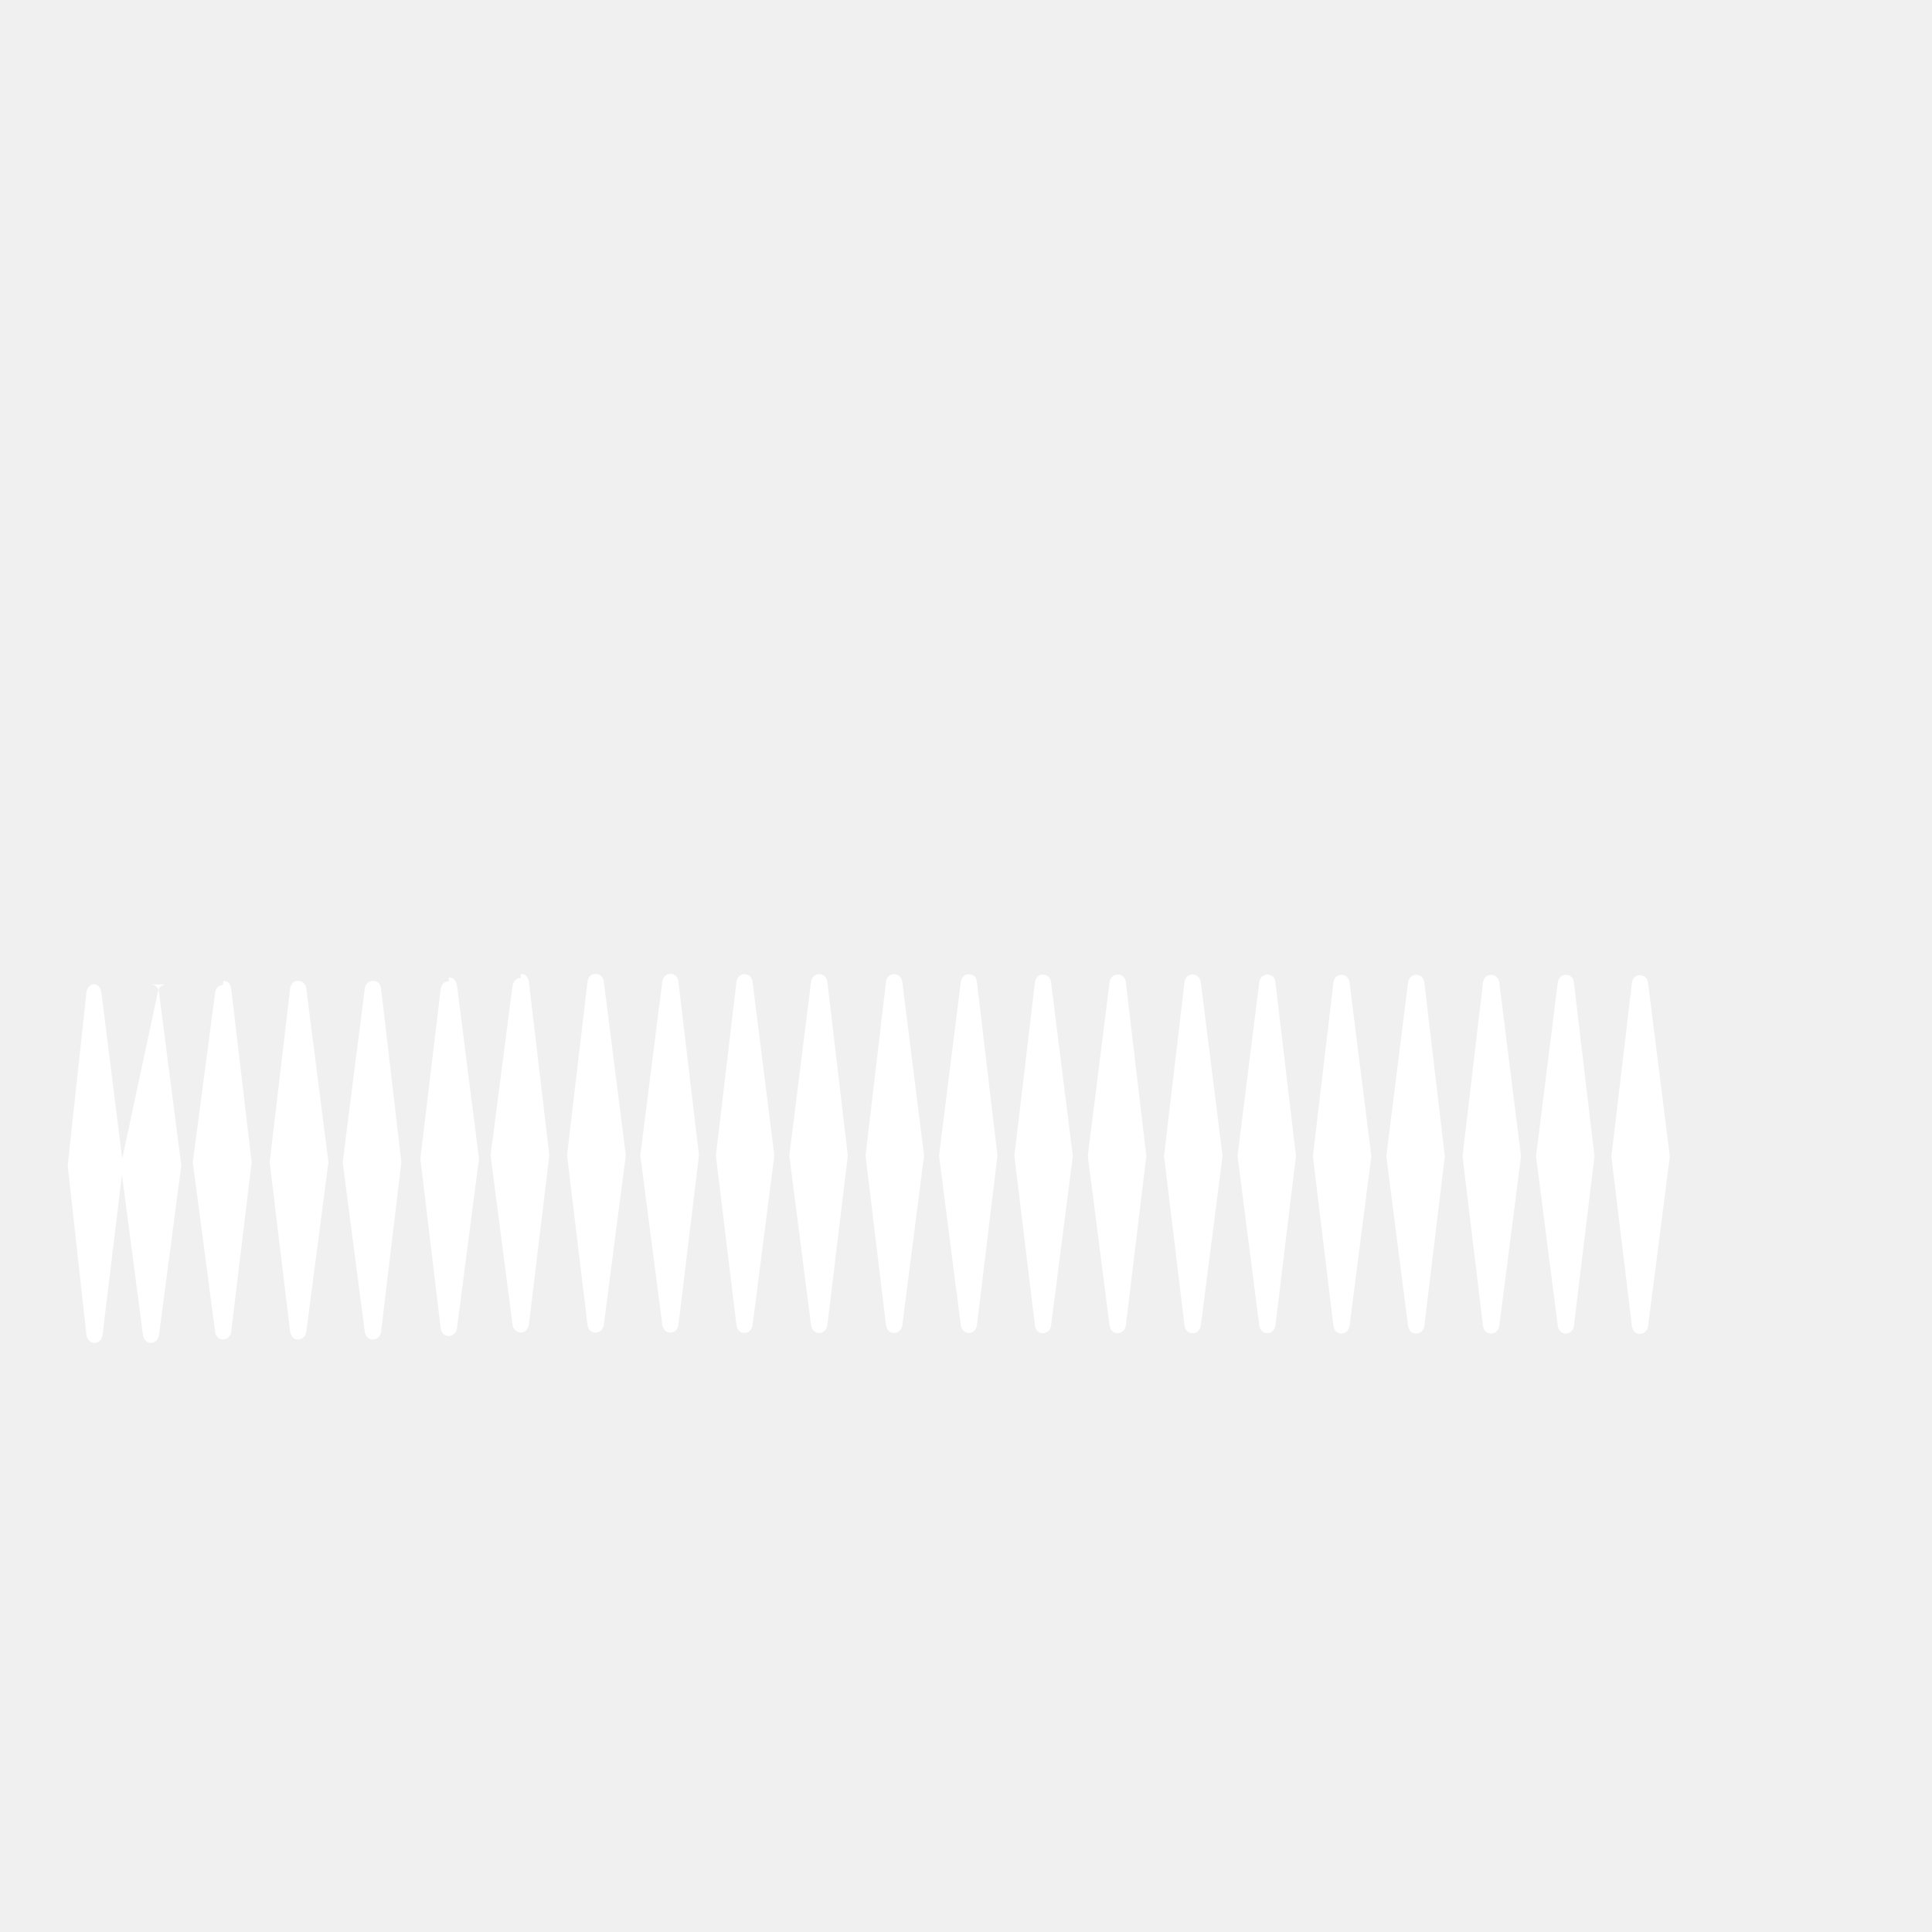
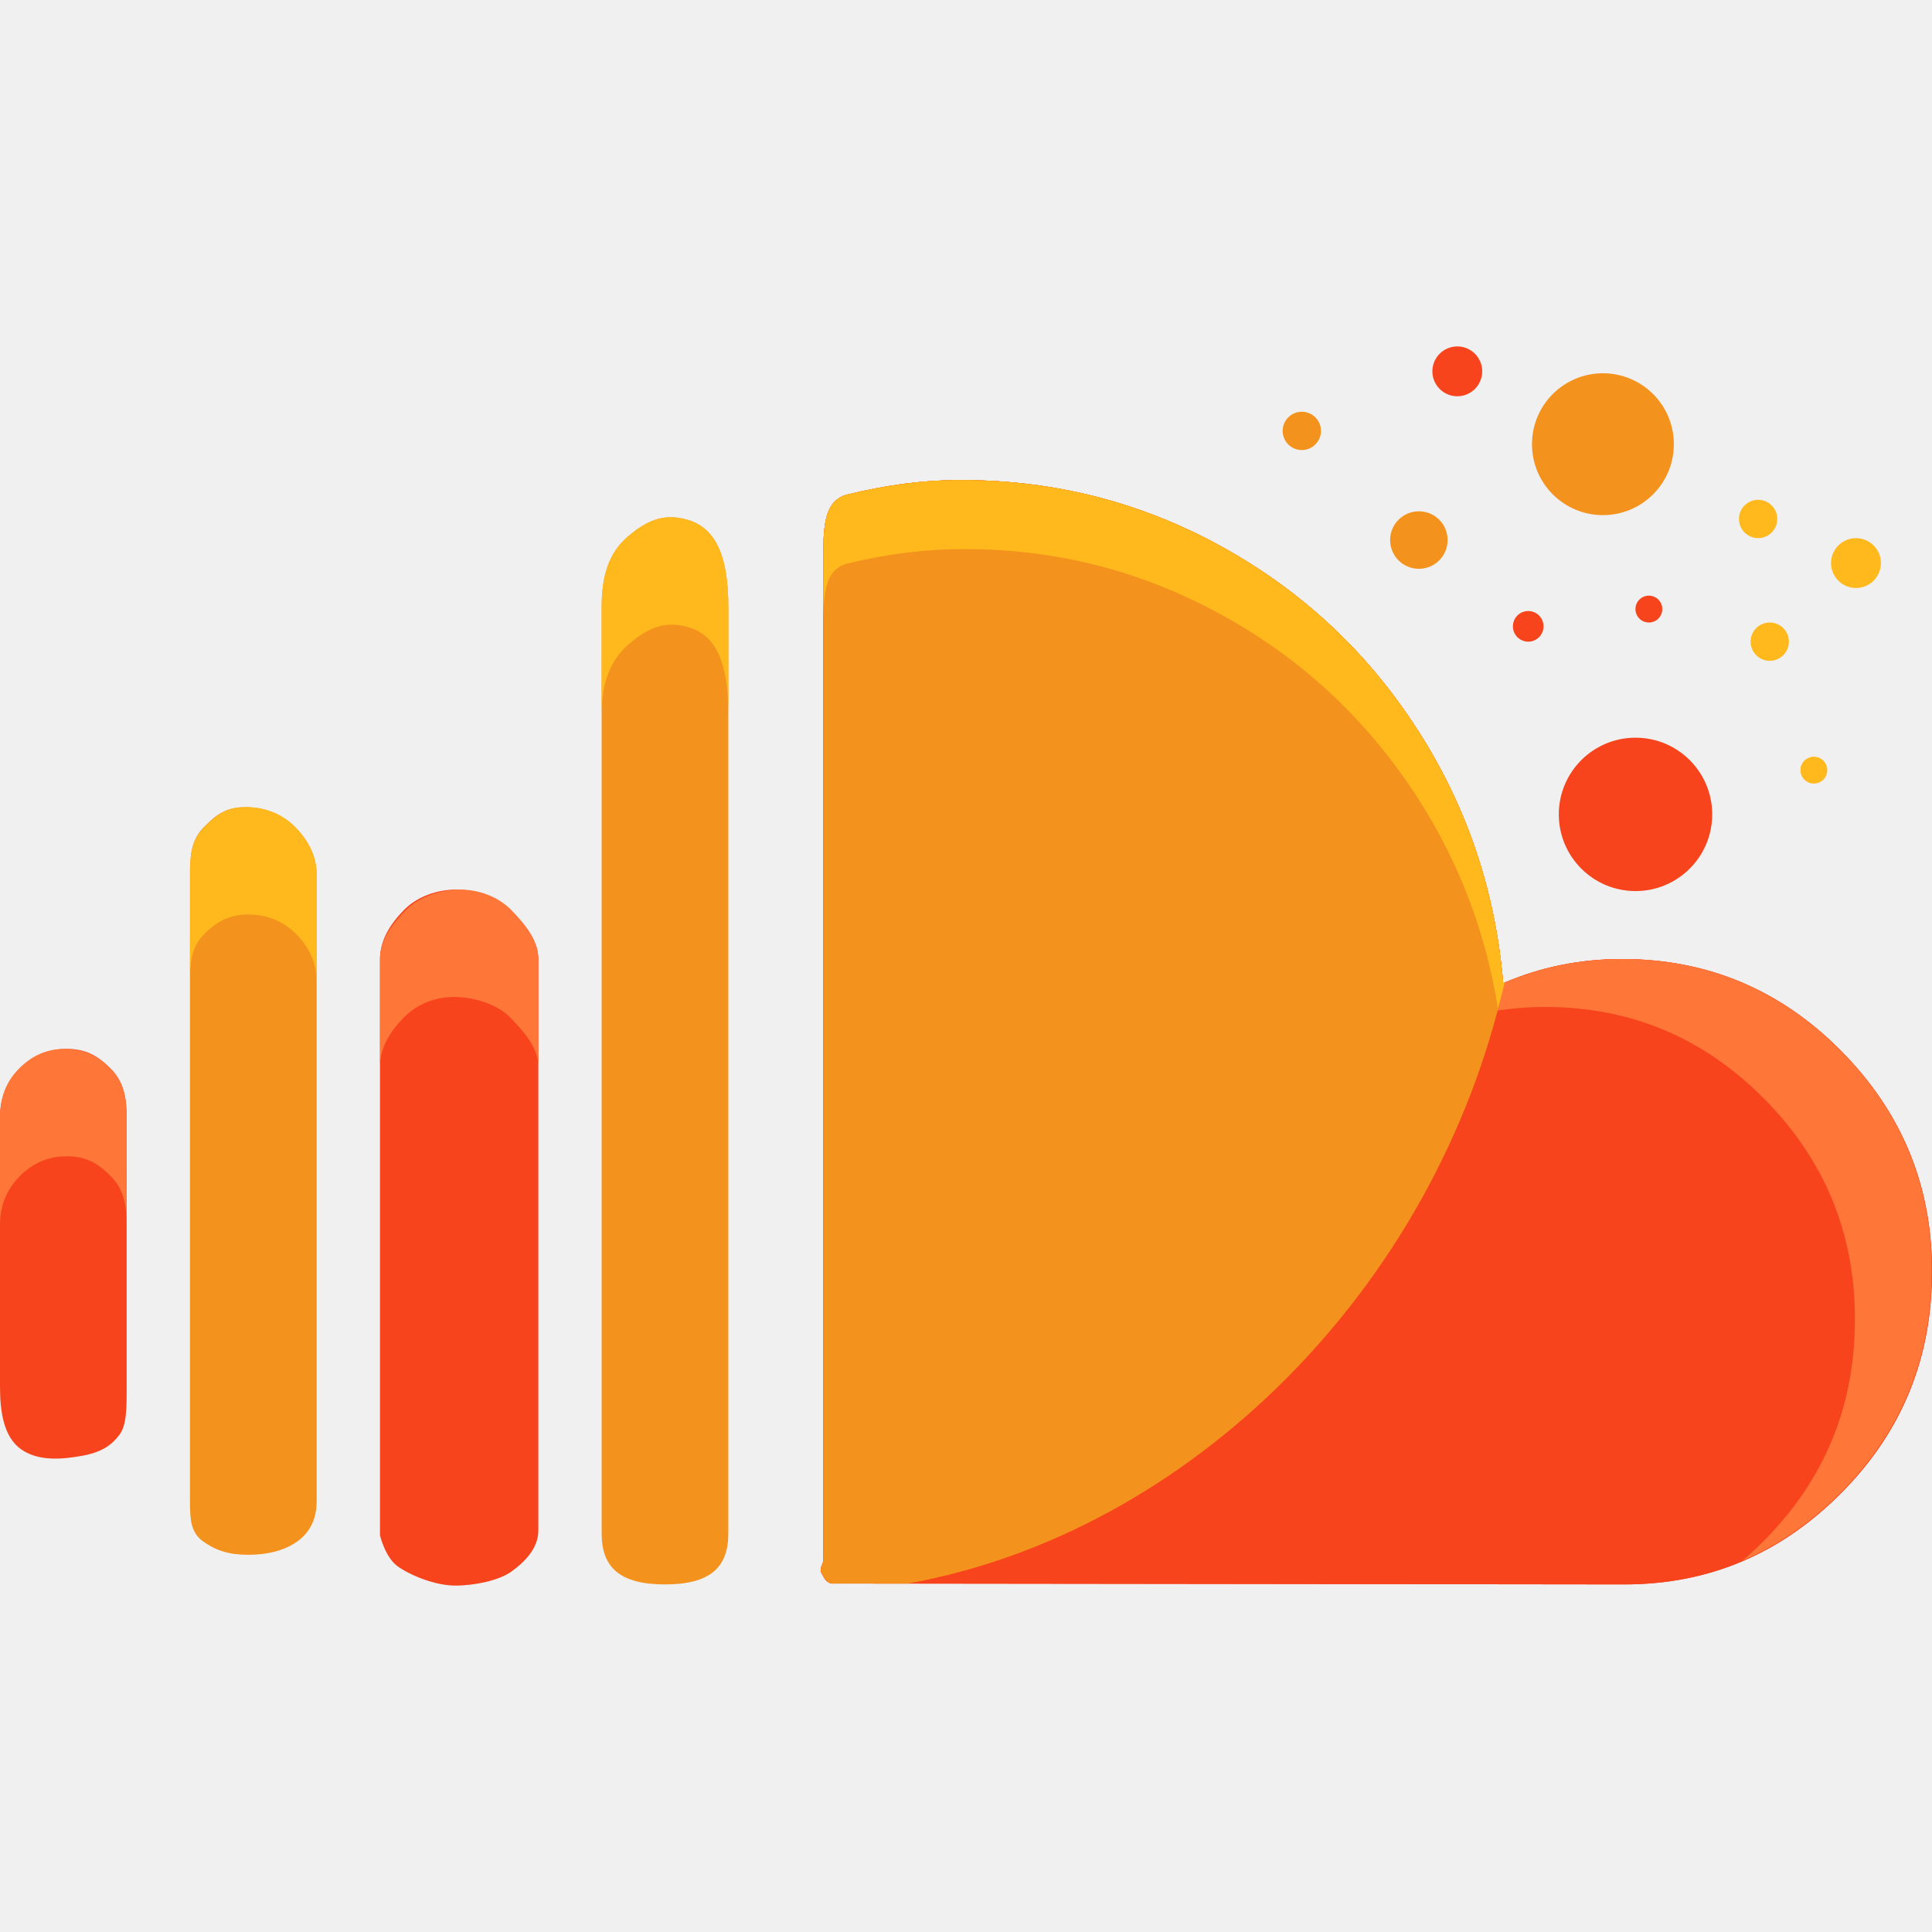
- <svg xmlns="http://www.w3.org/2000/svg" role="img" viewBox="0 0 24 24">
-   <path fill="#FFFFFF" d="M1.175 12.225c-.051 0-.094.046-.101.1l-.233 2.154.233 2.105c.007.058.05.098.101.098.05 0 .09-.04.099-.098l.255-2.105-.27-2.154c-.009-.06-.052-.1-.099-.1m.902.004c-.051 0-.096.04-.102.098L1.5 14.479l.276 2.104c.006.058.05.099.101.099.049 0 .091-.041.098-.099l.277-2.104-.277-2.152c-.007-.06-.049-.098-.098-.098m.894.006c-.05 0-.092.04-.099.098l-.277 2.104.277 2.105c.007.058.048.098.099.098.051 0 .094-.04.101-.098l.254-2.105-.254-2.154c-.007-.06-.043-.099-.099-.099m.93 0c-.057 0-.09.04-.099.099l-.254 2.154.254 2.105c.009.058.042.098.099.098.051 0 .096-.04.102-.098l.275-2.105-.275-2.154c-.006-.06-.051-.099-.102-.099m.93 0c-.057 0-.093.04-.102.099l-.274 2.154.274 2.105c.009.058.045.098.102.098.05 0 .094-.04.101-.098l.252-2.105-.252-2.154c-.007-.06-.044-.099-.101-.099m.942.006c-.058 0-.094.04-.101.099l-.252 2.104.252 2.105c.007.058.043.098.101.098.05 0 .096-.04.102-.098l.273-2.105-.273-2.152c-.006-.06-.052-.099-.102-.099m.894.006c-.05 0-.096.04-.102.098l-.273 2.105.273 2.104c.006.058.052.098.102.098.051 0 .094-.04.101-.098l.254-2.104-.254-2.154c-.007-.06-.043-.099-.101-.099m.93 0c-.058 0-.093.04-.101.099l-.254 2.154.254 2.105c.008.058.043.098.101.098.05 0 .096-.04.102-.098l.273-2.105-.273-2.154c-.006-.06-.051-.099-.102-.099m.93 0c-.057 0-.094.04-.102.099l-.273 2.154.273 2.105c.01.058.045.098.102.098.049 0 .094-.04.099-.098l.255-2.105-.255-2.154c-.005-.06-.042-.099-.099-.099m.918.004c-.057 0-.09.04-.099.099l-.255 2.154.255 2.105c.009.058.042.098.099.098.051 0 .096-.04.102-.098l.27-2.105-.27-2.154c-.006-.06-.045-.099-.102-.099m.93 0c-.058 0-.093.04-.102.099l-.27 2.154.27 2.105c.009.058.044.098.102.098.05 0 .094-.04.101-.098l.254-2.105-.254-2.154c-.007-.06-.043-.099-.101-.099m.93 0c-.057 0-.094.04-.101.099l-.254 2.154.254 2.105c.008.058.043.098.101.098.05 0 .096-.04.102-.098l.27-2.105-.27-2.154c-.006-.06-.051-.099-.102-.099m.93 0c-.058 0-.093.04-.102.099l-.27 2.154.27 2.105c.009.058.045.098.102.098.049 0 .094-.04.099-.098l.255-2.105-.255-2.154c-.005-.06-.042-.099-.099-.099m.918.004c-.057 0-.09.04-.099.099l-.255 2.154.255 2.105c.009.058.042.098.099.098.051 0 .096-.04.102-.098l.27-2.105-.27-2.154c-.006-.06-.045-.099-.102-.099m.93 0c-.058 0-.093.04-.102.099l-.27 2.154.27 2.105c.009.058.044.098.102.098.05 0 .094-.04.101-.098l.254-2.105-.254-2.154c-.007-.06-.043-.099-.101-.099m.93 0c-.057 0-.094.04-.101.099l-.254 2.154.254 2.105c.008.058.043.098.101.098.05 0 .096-.04.102-.098l.27-2.105-.27-2.154c-.006-.06-.051-.099-.102-.099m.93 0c-.058 0-.093.04-.102.099l-.27 2.154.27 2.105c.009.058.045.098.102.098.049 0 .094-.04.099-.098l.255-2.105-.255-2.154c-.005-.06-.042-.099-.099-.099m.918.004c-.057 0-.09.04-.099.099l-.255 2.154.255 2.105c.009.058.042.098.099.098.051 0 .096-.04.102-.098l.27-2.105-.27-2.154c-.006-.06-.045-.099-.102-.099m.93 0c-.058 0-.093.04-.102.099l-.27 2.154.27 2.105c.009.058.044.098.102.098.05 0 .094-.04.101-.098l.254-2.105-.254-2.154c-.007-.06-.043-.099-.101-.099m.93 0c-.057 0-.094.04-.101.099l-.254 2.154.254 2.105c.008.058.043.098.101.098.05 0 .096-.04.102-.098l.27-2.105-.27-2.154c-.006-.06-.051-.099-.102-.099m.93 0c-.058 0-.093.04-.102.099l-.27 2.154.27 2.105c.009.058.045.098.102.098.049 0 .094-.04.099-.098l.255-2.105-.255-2.154c-.005-.06-.042-.099-.099-.099m.918.004c-.057 0-.09.04-.099.099l-.255 2.154.255 2.105c.009.058.042.098.099.098.051 0 .096-.04.102-.098l.27-2.105-.27-2.154c-.006-.06-.045-.099-.102-.099" />
+ <svg xmlns="http://www.w3.org/2000/svg" role="img" viewBox="0 0 488.088 488.088">
+   <path fill="#F7441C" d="M409.776,242.284c-10.624,0-20.624,2.032-30.024,6.096  c-1.976-23.408-9.24-44.832-21.808-64.256c-12.536-19.416-28.96-34.76-49.264-45.992c-20.312-11.216-42.248-16.84-65.784-16.84  c-10.168,0-18.912,1.248-29.224,3.736c-4.768,1.552-5.672,6.392-5.672,14.504v254.664c0,0.928-1.144,2.04-0.44,3.272  c0.704,1.24,0.992,2.112,2.392,2.576l200.416,0.232c21.392,0,39.552-7.736,54.856-23.168c15.336-15.456,22.864-34.104,22.864-55.952  c0-21.688-7.672-40.24-23.008-55.704C449.784,250.012,431.296,242.284,409.776,242.284z" />
+   <path fill="#F7441C" d="M409.776,242.284c-10.624,0-20.624,2.032-30.024,6.096  c-1.976-23.408-9.24-44.832-21.808-64.256c-12.536-19.416-28.96-34.76-49.264-45.992c-20.312-11.216-42.248-16.84-65.784-16.84  c-10.168,0-18.912,1.248-29.224,3.736c-4.768,1.552-5.672,6.392-5.672,14.504v254.664c0,0.928-1.144,2.04-0.44,3.272  c0.704,1.24,0.992,2.112,2.392,2.576l200.416,0.232c21.392,0,39.552-7.736,54.856-23.168  c15.336-15.456,22.864-34.104,22.864-55.952c0-21.688-7.672-40.24-23.008-55.704C449.784,250.012,431.296,242.284,409.776,242.284z" />
+   <path fill="#FF7639" d="M465.04,265.452c-15.304-15.448-33.744-23.168-55.264-23.168c-10.624,0-20.624,2.032-30.024,6.096  c-1.976-23.408-9.24-44.832-21.808-64.256c-12.536-19.416-28.96-34.76-49.264-45.992c-20.312-11.216-42.248-16.84-65.784-16.84  c-10.168,0-18.904,1.248-29.224,3.736c-3.704,1.224-2,3.808-2.832,9.024c6.064-0.872,6.672-0.648,12.68-0.648  c23.528,0,45.472,5.624,65.784,16.84c20.304,11.232,36.728,26.576,49.264,45.992c12.56,19.432,19.832,40.848,21.808,64.256  c9.4-4.064,19.4-6.096,30.024-6.096c21.52,0,39.96,7.728,55.264,23.168c15.336,15.464,22.96,34.016,22.96,55.704  c0,21.848-7.624,40.496-22.96,55.952c-1.792,1.816-3.648,3.504-5.528,5.096c9.048-3.856,17.352-9.576,24.904-17.2  c15.336-15.456,22.96-34.104,22.96-55.96C488,299.468,480.376,280.916,465.04,265.452z" />
+   <path fill="#F7441C" d="M16.856,264.988c-4.608,0-8.568,1.688-11.88,5.04C1.672,273.38,0,277.476,0,282.316v67.88  c0,6.24,0.832,12.72,5.288,15.912c4.472,3.2,10.648,2.56,15.736,1.624c4.768-0.928,7.136-2.64,9.072-5.144  C32,360.092,32,355.972,32,350.196v-67.88c0-4.832-0.688-8.936-4-12.288C24.704,266.676,21.632,264.988,16.856,264.988z" />
+   <path fill="#F4921E" d="M61.952,203.908c-4.624,0-7.144,1.672-10.44,5.032C48.208,212.284,48,216.316,48,220.988V379.22  c0,4.512,0.128,7.904,3.288,10.176c3.136,2.256,6.472,3.4,11.392,3.4c5.08,0,9.32-1.144,12.456-3.4  C78.312,387.124,80,383.732,80,379.22V220.988c0-4.672-2.144-8.704-5.44-12.048C71.232,205.58,66.72,203.908,61.952,203.908z" />
+   <path fill="#F7441C" d="M115.272,224.74c-4.792,0-9.832,1.712-13.208,5.144S96,237.444,96,242.284V387.9l0,0  c0,0,1.32,5.624,4.552,7.872c3.232,2.264,9.392,4.8,14.48,4.8c4.904,0,11.016-1.28,14.168-3.544c3.16-2.256,6.8-5.792,6.8-10.328  V242.284c0-4.832-3.592-8.968-6.904-12.4S119.872,224.74,115.272,224.74z" />
+   <path fill="#F4921E" d="M172.832,131.108c-5.08-1.256-9.304,0.224-14.224,4.456c-4.92,4.2-6.608,10.144-6.608,17.784v234.064  l0,0c0,8.576,4.608,12.864,16,12.864s16-4.288,16-12.864V153.348C184,140.236,180.672,132.82,172.832,131.108z" />
+   <path fill="#FF7639" d="M28,270.028c-3.296-3.352-6.848-5.04-11.624-5.04c-4.608,0-8.328,1.688-11.64,5.04  C1.432,273.38,0,277.476,0,282.316v27.128c0-4.832,1.672-8.936,4.976-12.288c3.312-3.352,7.272-5.04,11.88-5.04  c4.776,0,7.84,1.688,11.144,5.04c3.312,3.344,4,7.448,4,12.28v-27.128C32,277.476,31.312,273.38,28,270.028z" />
+   <path fill="#FFB91D" d="M74.56,208.94c-3.328-3.36-7.6-5.032-12.368-5.032c-4.624,0-7.256,1.672-10.552,5.032  c-3.304,3.344-3.64,7.376-3.64,12.048v27.128c0-4.672,0.208-8.704,3.512-12.048c3.296-3.36,6.536-5.032,11.168-5.032  c4.768,0,8.92,1.672,12.24,5.032c3.304,3.336,5.08,7.368,5.08,12.04V220.98C80,216.316,77.856,212.284,74.56,208.94z" />
+   <path fill="#FF7639" d="M129.096,229.884c-3.312-3.432-8.248-5.144-12.848-5.144c-4.792,0-10.312,1.712-13.696,5.144  S96,237.444,96,242.284v27.128c0-4.832,2.68-8.968,6.064-12.4s7.936-5.144,12.72-5.144c4.608,0,10.76,1.712,14.064,5.144  c3.312,3.424,7.152,7.56,7.152,12.392v-27.128C136,237.444,132.408,233.316,129.096,229.884z" />
+   <path fill="#FFB91D" d="M172.832,131.108c-5.08-1.256-9.304,0.224-14.224,4.456c-4.92,4.2-6.608,10.144-6.608,17.784v27.128  c0-7.64,1.984-13.576,6.904-17.784c4.92-4.224,9.088-5.712,14.16-4.456c7.848,1.712,10.936,9.128,10.936,22.232V153.34  C184,140.236,180.672,132.82,172.832,131.108z" />
+   <path fill="#F4921E" d="M380.072,248.26c-0.104,0.04-0.208,0.072-0.32,0.12c-1.976-23.408-9.24-44.832-21.808-64.256  c-12.536-19.416-28.96-34.76-49.264-45.992c-20.312-11.216-42.248-16.84-65.784-16.84c-10.168,0-18.912,1.248-29.224,3.736  c-4.768,1.552-5.672,6.392-5.672,14.504v254.664c0,0.928-1.144,2.04-0.44,3.272c0.704,1.24,0.992,2.112,2.392,2.576l19.32,0.024  C300.272,387.332,362.552,325.86,380.072,248.26z" />
+   <path fill="#FFB91D" d="M213.672,142.452c10.312-2.488,19.808-3.736,29.968-3.736c23.528,0,45.096,5.624,65.408,16.84  c20.304,11.232,36.544,26.576,49.088,45.992c10.544,16.328,17.208,34.064,20.304,53.192c0.568-2.168,1.176-4.312,1.68-6.496  c-0.104,0.04-0.232,0.072-0.344,0.12c-1.976-23.408-9.256-44.832-21.824-64.256c-12.528-19.416-28.96-34.76-49.264-45.992  c-20.312-11.216-42.256-16.84-65.792-16.84c-10.168,0-18.904,1.248-29.224,3.736c-4.768,1.568-5.672,6.408-5.672,14.52v17.44  C208,148.86,208.904,144.02,213.672,142.452z" />
+   <circle fill="#F4921E" cx="404.952" cy="112.22" r="17.92" />
+   <circle fill="#F4921E" cx="328.88" cy="108.86" r="4.84" />
+   <circle fill="#F4921E" cx="358.456" cy="136.436" r="7.264" />
+   <circle fill="#F7441C" cx="368.16" cy="93.812" r="6.296" />
+   <circle fill="#F7441C" cx="386.08" cy="158.236" r="3.872" />
+   <circle fill="#F7441C" cx="416.56" cy="153.876" r="3.392" />
+   <circle fill="#F7441C" cx="413.184" cy="205.74" r="19.376" />
+   <circle fill="#FFB91D" cx="444.16" cy="131.108" r="4.84" />
+   <circle fill="#FFB91D" cx="447.096" cy="162.108" r="4.84" />
+   <circle fill="#FFB91D" cx="458.24" cy="194.564" r="3.392" />
+   <circle fill="#FFB91D" cx="468.88" cy="142.252" r="6.296" />
</svg>
